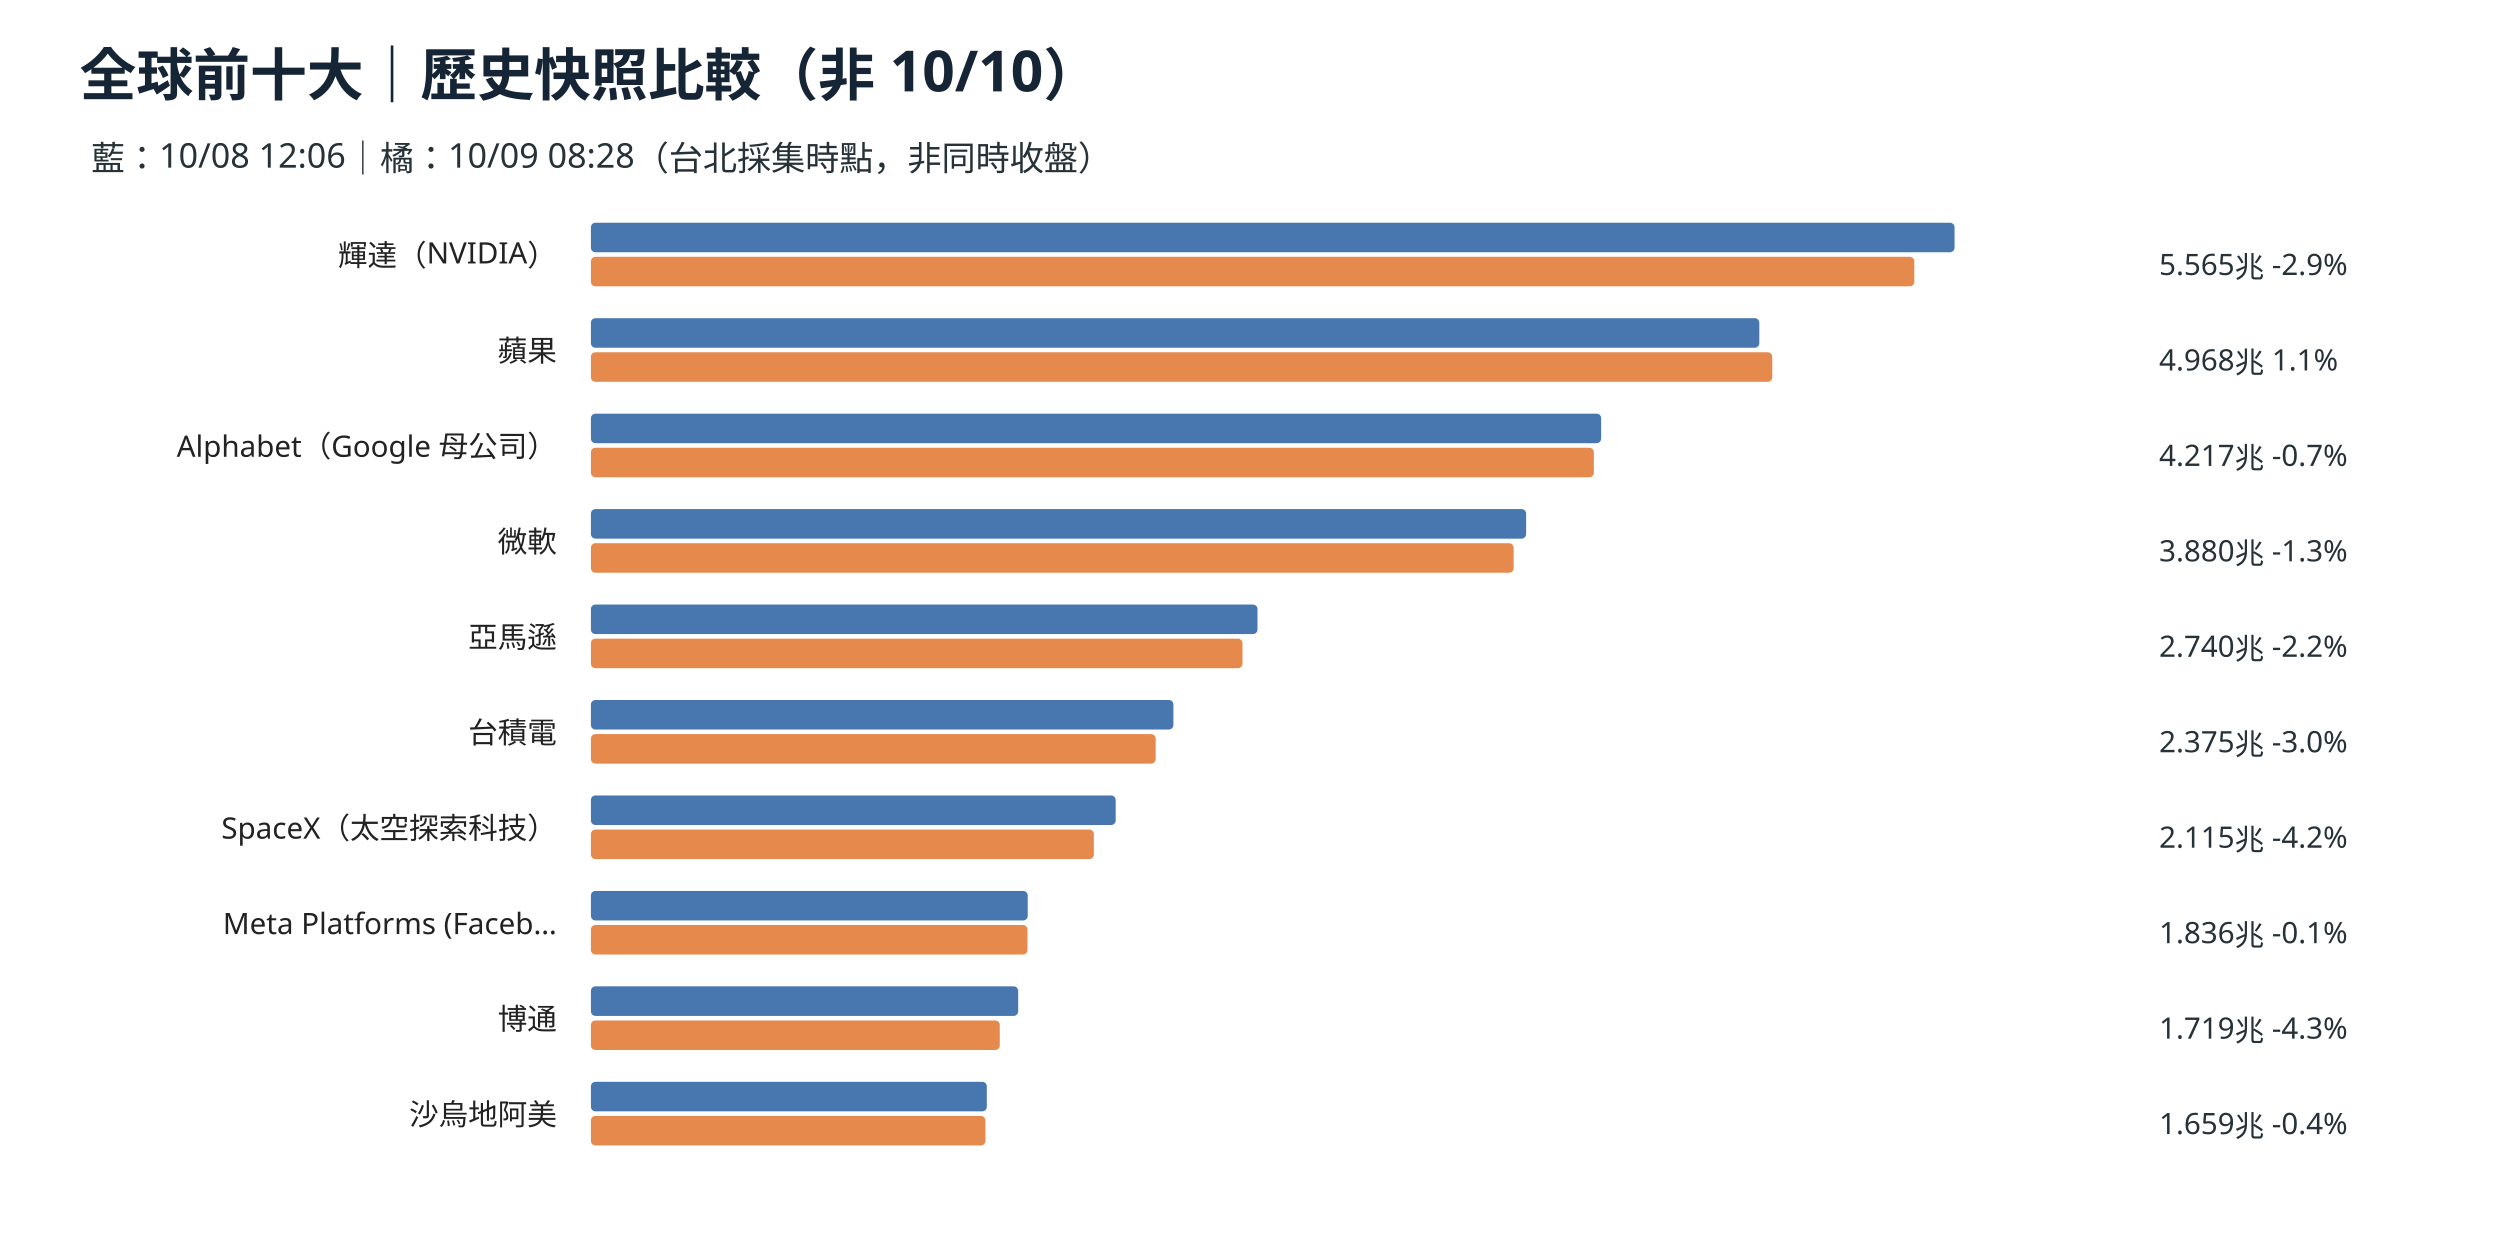
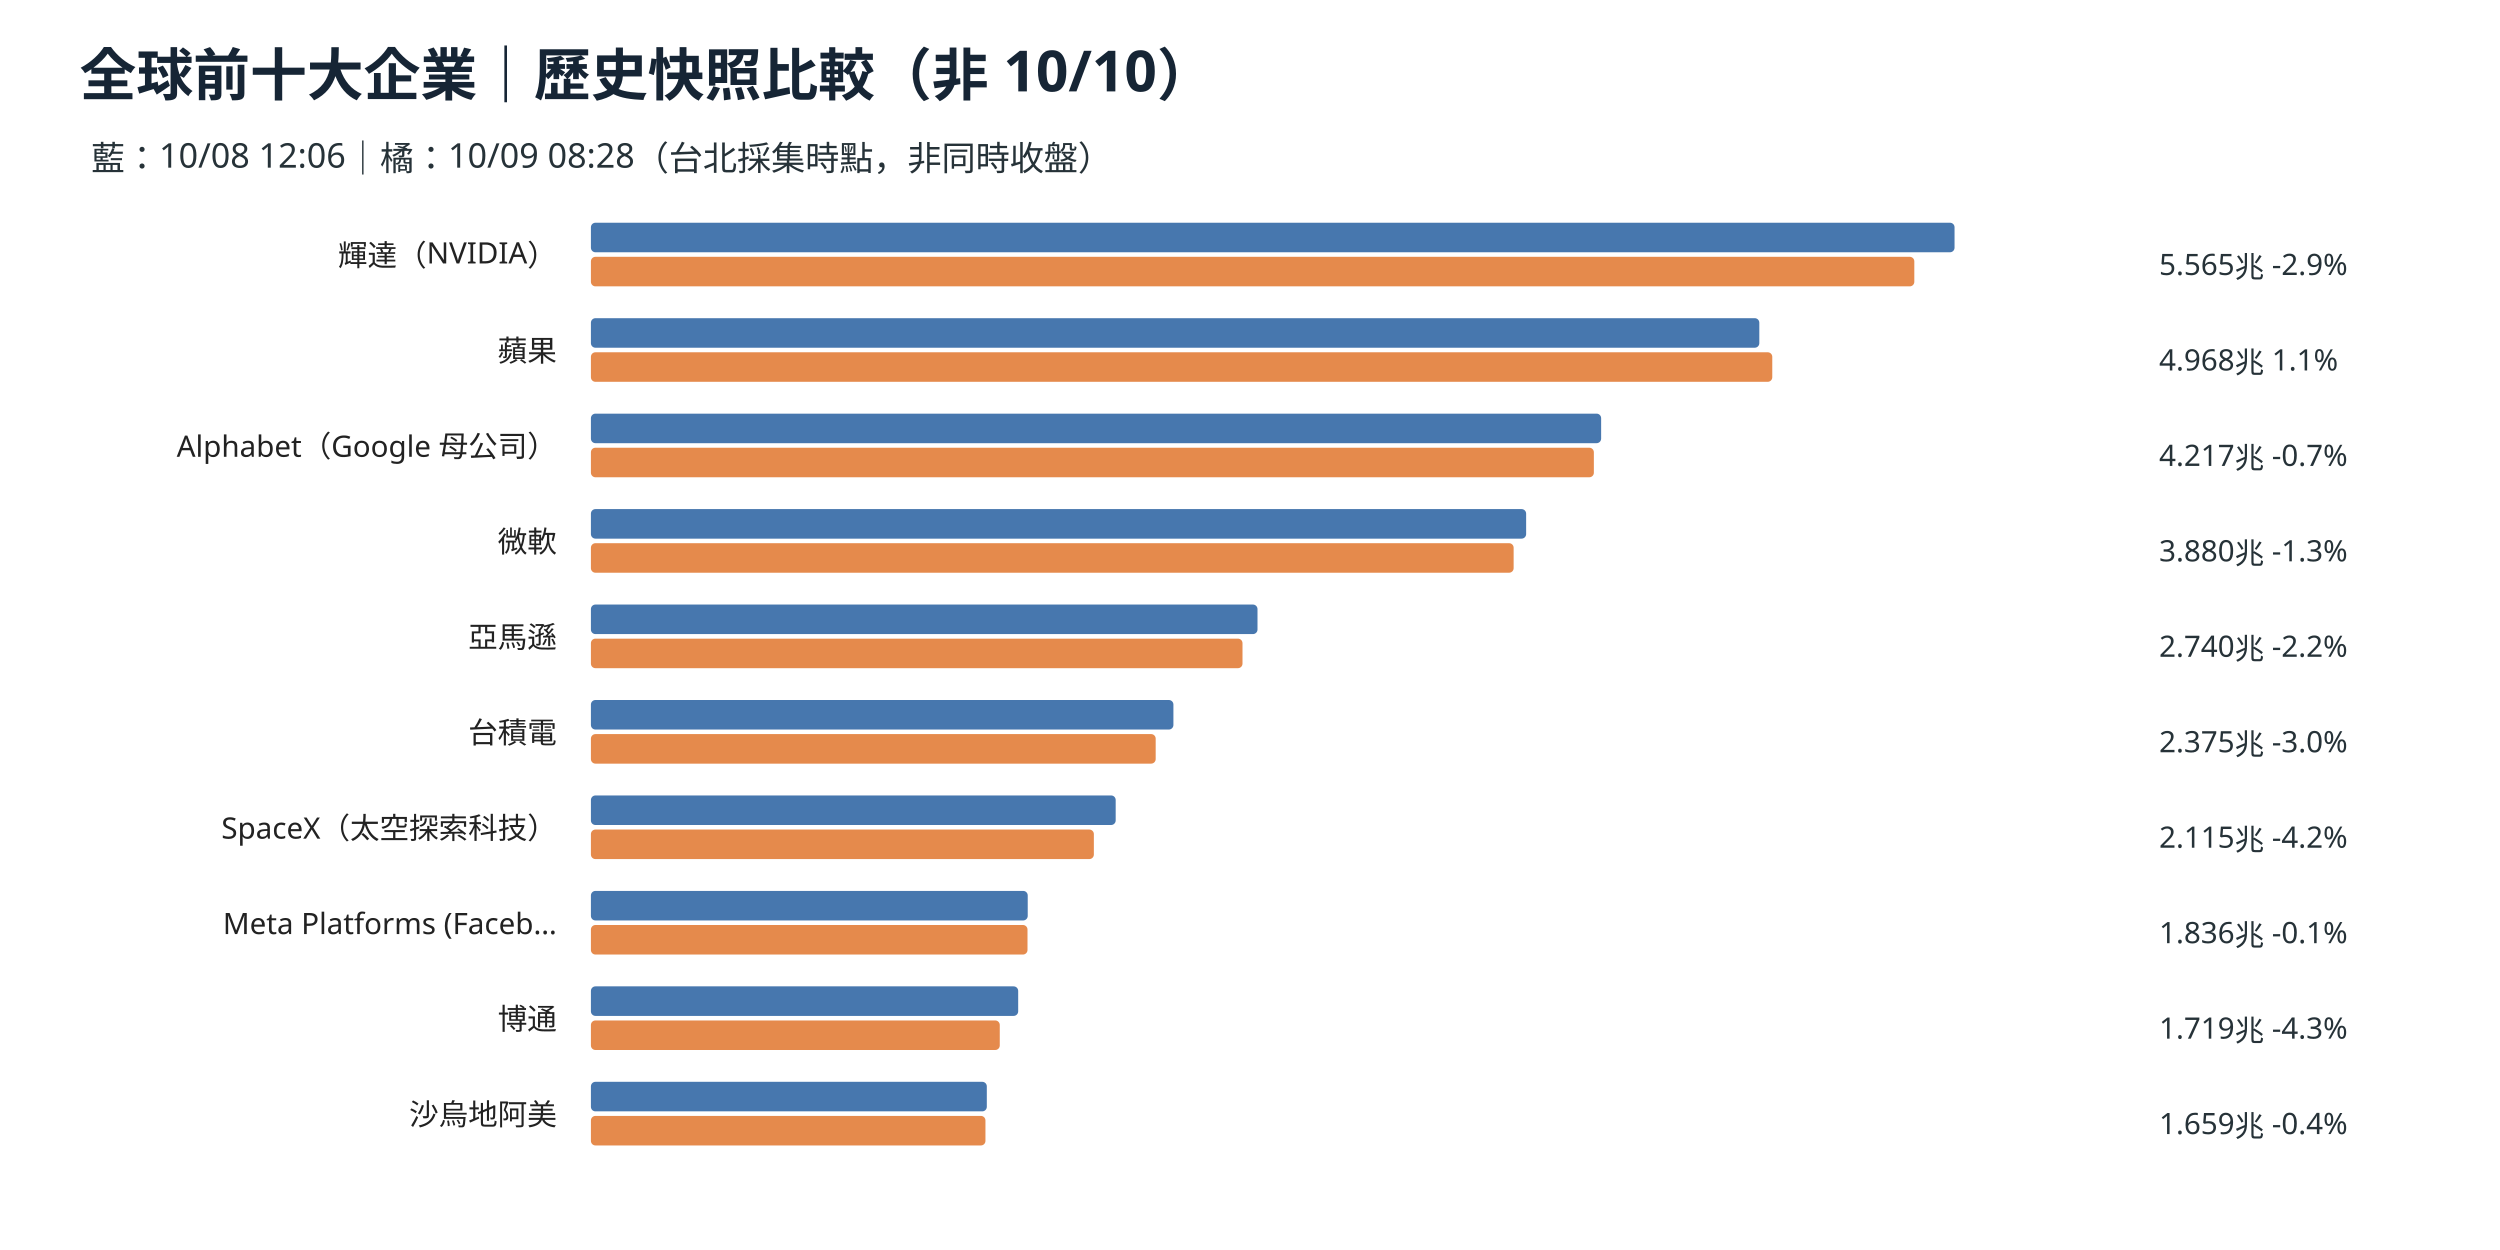
- <svg xmlns="http://www.w3.org/2000/svg" viewBox="0 0 1100 550" role="img" aria-label="全球前十大｜歷史快照比較（非 10/10）">
+ <svg xmlns="http://www.w3.org/2000/svg" viewBox="0 0 1100 550" role="img" aria-label="全球前十大企業｜歷史快照比較（非 10/10）">
  <rect width="1100" height="550" fill="#fff" />
-   <text x="35" y="42" font-family="sans-serif" font-size="25" font-weight="bold" fill="#162535">全球前十大｜歷史快照比較（非 10/10）</text>
+   <text x="35" y="42" font-family="sans-serif" font-size="25" font-weight="bold" fill="#162535">全球前十大企業｜歷史快照比較（非 10/10）</text>
  <text x="40" y="75" font-family="sans-serif" font-size="15" fill="#263238" text-anchor="start">藍：10/08 12:06｜橘：10/09 08:28（台北採集時點，非同時收盤）</text>
  <text x="245" y="117" font-family="sans-serif" font-size="13" fill="#222" text-anchor="end">輝達（NVIDIA）</text>
  <rect x="260" y="98" width="600.0" height="13" fill="#4777ae" rx="2" />
  <rect x="260" y="113" width="582.3" height="13" fill="#e58a4c" rx="2" />
  <text x="950" y="121" font-family="sans-serif" font-size="13" fill="#263238" text-anchor="start">5.565兆 -2.9%</text>
  <text x="245" y="159" font-family="sans-serif" font-size="13" fill="#222" text-anchor="end">蘋果</text>
  <rect x="260" y="140" width="514.1" height="13" fill="#4777ae" rx="2" />
  <rect x="260" y="155" width="519.8" height="13" fill="#e58a4c" rx="2" />
  <text x="950" y="163" font-family="sans-serif" font-size="13" fill="#263238" text-anchor="start">4.968兆 1.1%</text>
  <text x="245" y="201" font-family="sans-serif" font-size="13" fill="#222" text-anchor="end">Alphabet（Google 母公司）</text>
  <rect x="260" y="182" width="444.5" height="13" fill="#4777ae" rx="2" />
  <rect x="260" y="197" width="441.3" height="13" fill="#e58a4c" rx="2" />
  <text x="950" y="205" font-family="sans-serif" font-size="13" fill="#263238" text-anchor="start">4.217兆 -0.7%</text>
  <text x="245" y="243" font-family="sans-serif" font-size="13" fill="#222" text-anchor="end">微軟</text>
  <rect x="260" y="224" width="411.5" height="13" fill="#4777ae" rx="2" />
  <rect x="260" y="239" width="406.0" height="13" fill="#e58a4c" rx="2" />
  <text x="950" y="247" font-family="sans-serif" font-size="13" fill="#263238" text-anchor="start">3.880兆 -1.3%</text>
  <text x="245" y="285" font-family="sans-serif" font-size="13" fill="#222" text-anchor="end">亞馬遜</text>
  <rect x="260" y="266" width="293.3" height="13" fill="#4777ae" rx="2" />
  <rect x="260" y="281" width="286.7" height="13" fill="#e58a4c" rx="2" />
  <text x="950" y="289" font-family="sans-serif" font-size="13" fill="#263238" text-anchor="start">2.740兆 -2.2%</text>
  <text x="245" y="327" font-family="sans-serif" font-size="13" fill="#222" text-anchor="end">台積電</text>
  <rect x="260" y="308" width="256.3" height="13" fill="#4777ae" rx="2" />
  <rect x="260" y="323" width="248.5" height="13" fill="#e58a4c" rx="2" />
  <text x="950" y="331" font-family="sans-serif" font-size="13" fill="#263238" text-anchor="start">2.375兆 -3.0%</text>
  <text x="245" y="369" font-family="sans-serif" font-size="13" fill="#222" text-anchor="end">SpaceX（太空探索科技）</text>
  <rect x="260" y="350" width="230.9" height="13" fill="#4777ae" rx="2" />
  <rect x="260" y="365" width="221.3" height="13" fill="#e58a4c" rx="2" />
  <text x="950" y="373" font-family="sans-serif" font-size="13" fill="#263238" text-anchor="start">2.115兆 -4.2%</text>
  <text x="245" y="411" font-family="sans-serif" font-size="13" fill="#222" text-anchor="end">Meta Platforms (Faceb…</text>
  <rect x="260" y="392" width="192.2" height="13" fill="#4777ae" rx="2" />
  <rect x="260" y="407" width="192.1" height="13" fill="#e58a4c" rx="2" />
  <text x="950" y="415" font-family="sans-serif" font-size="13" fill="#263238" text-anchor="start">1.836兆 -0.1%</text>
  <text x="245" y="453" font-family="sans-serif" font-size="13" fill="#222" text-anchor="end">博通</text>
  <rect x="260" y="434" width="188.0" height="13" fill="#4777ae" rx="2" />
  <rect x="260" y="449" width="179.9" height="13" fill="#e58a4c" rx="2" />
  <text x="950" y="457" font-family="sans-serif" font-size="13" fill="#263238" text-anchor="start">1.719兆 -4.3%</text>
  <text x="245" y="495" font-family="sans-serif" font-size="13" fill="#222" text-anchor="end">沙烏地阿美</text>
  <rect x="260" y="476" width="174.2" height="13" fill="#4777ae" rx="2" />
  <rect x="260" y="491" width="173.6" height="13" fill="#e58a4c" rx="2" />
  <text x="950" y="499" font-family="sans-serif" font-size="13" fill="#263238" text-anchor="start">1.659兆 -0.4%</text>
</svg>
